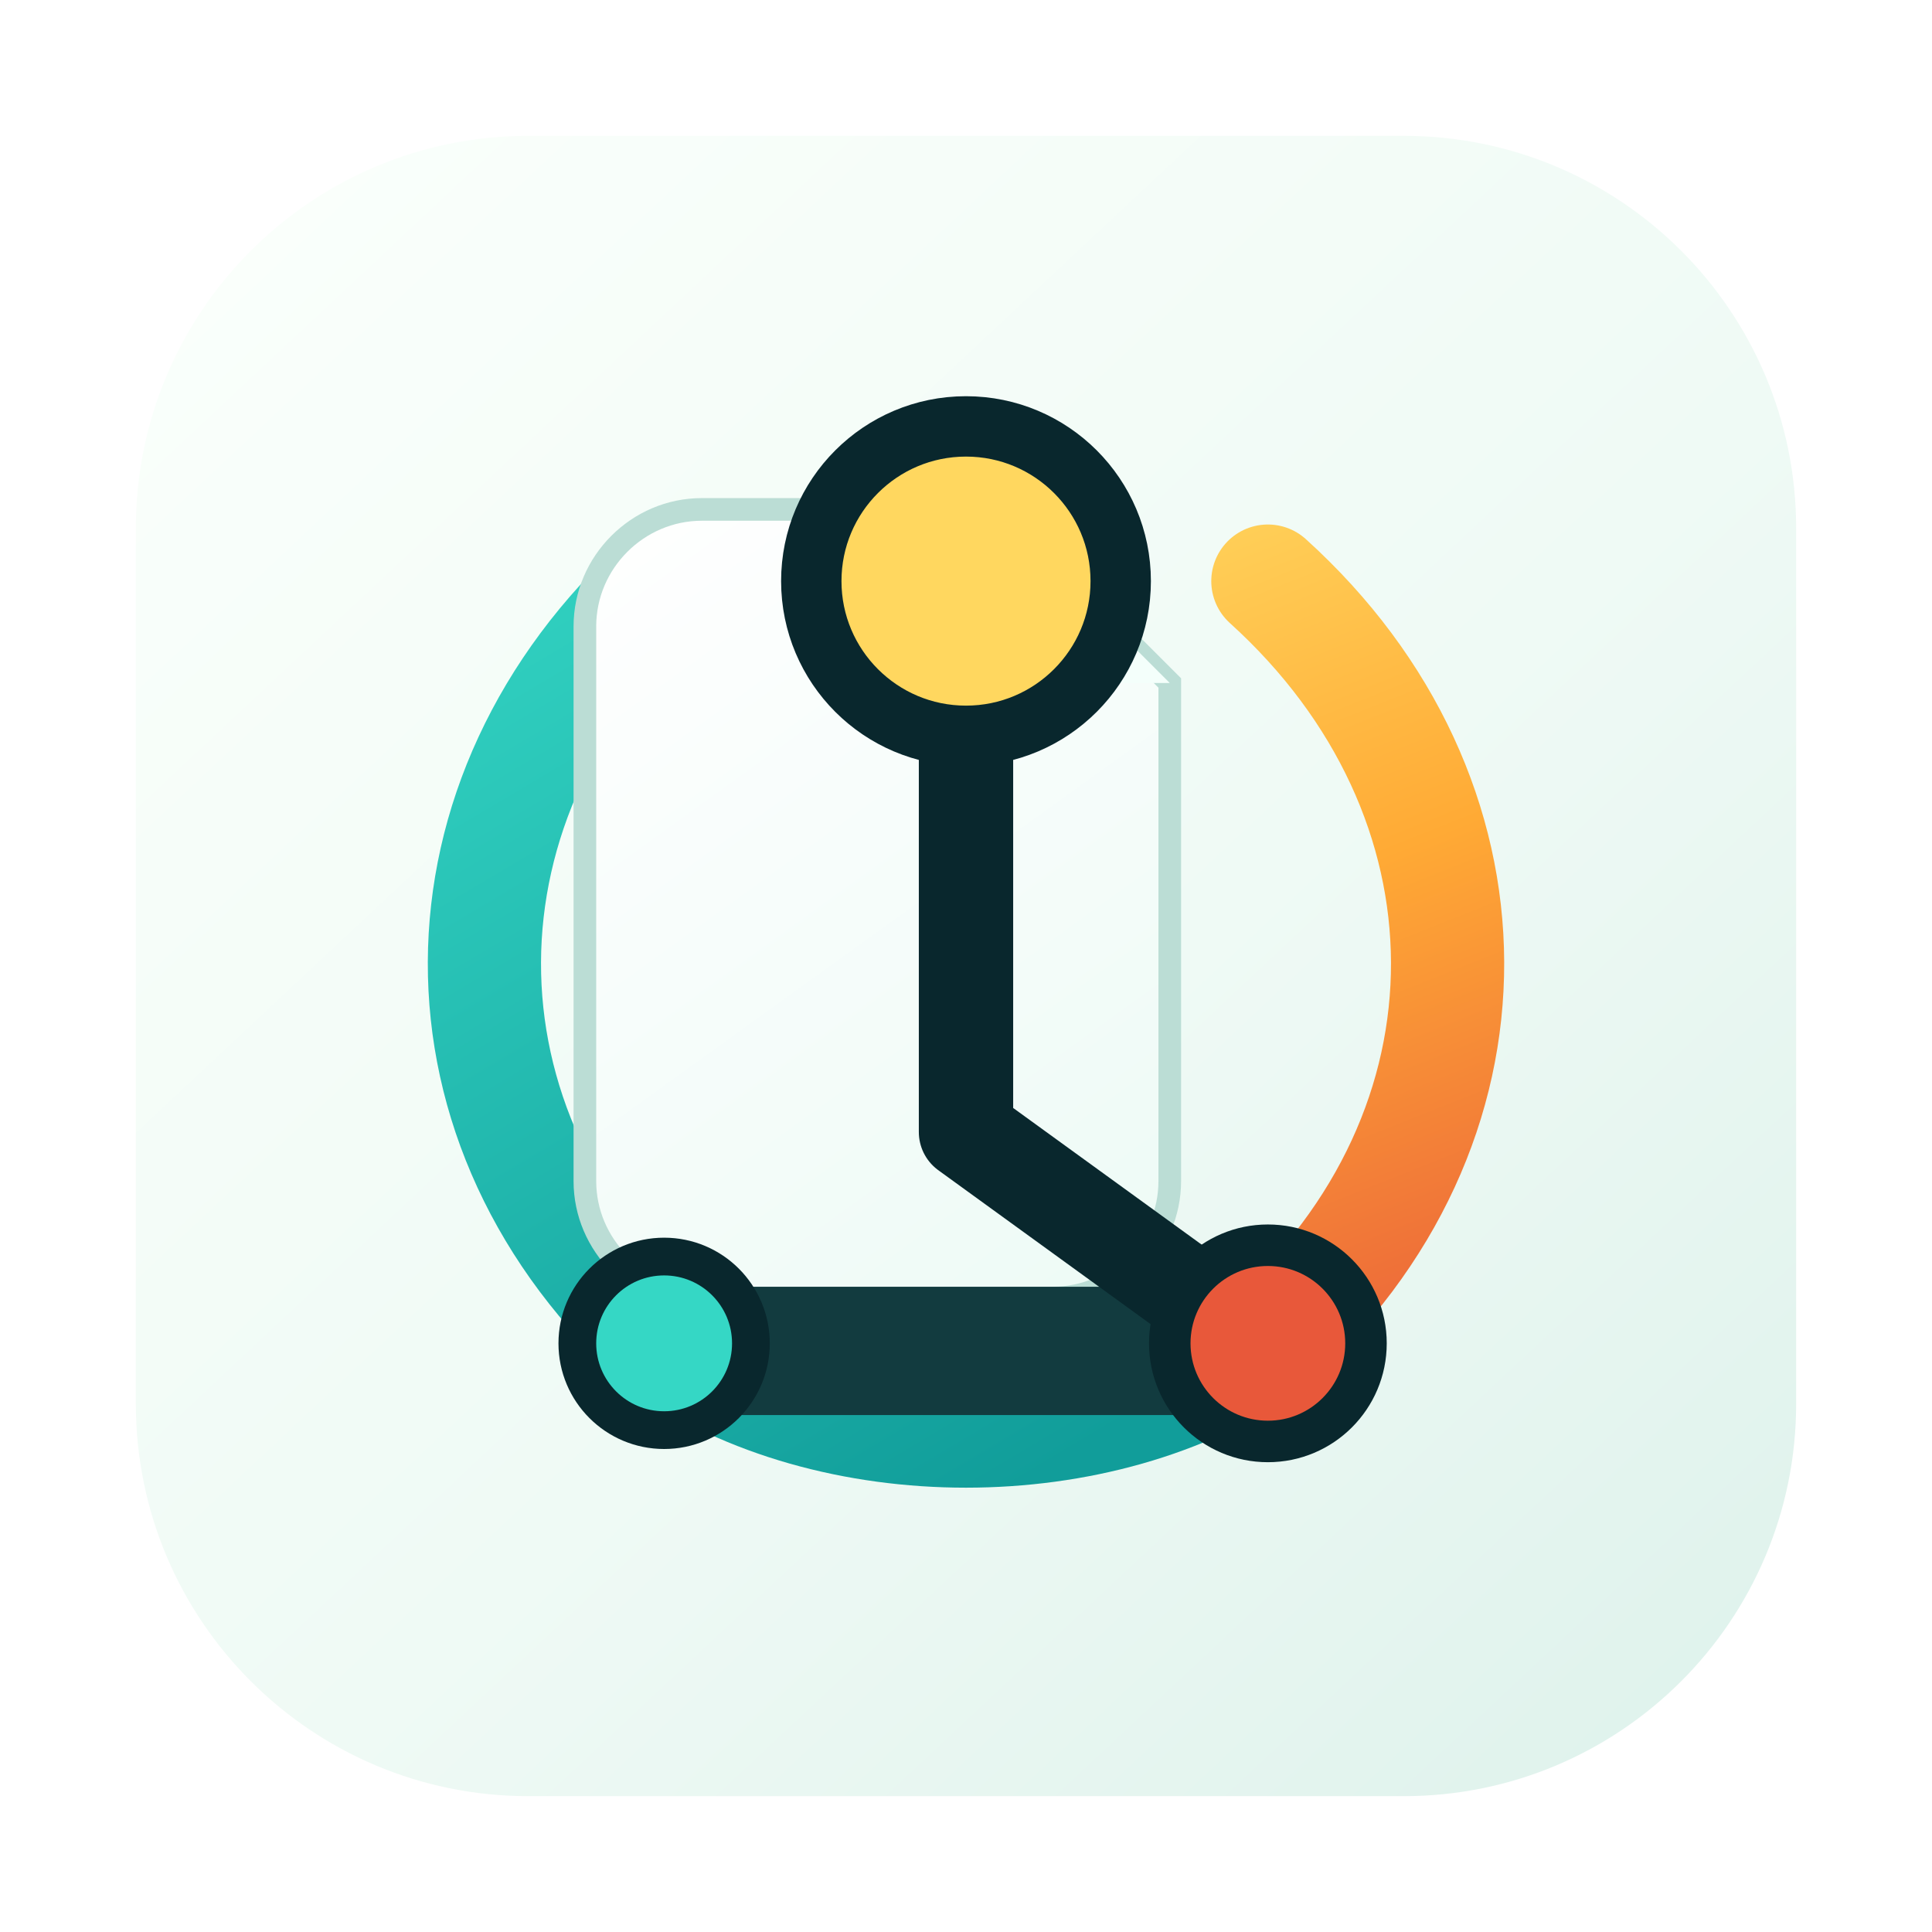
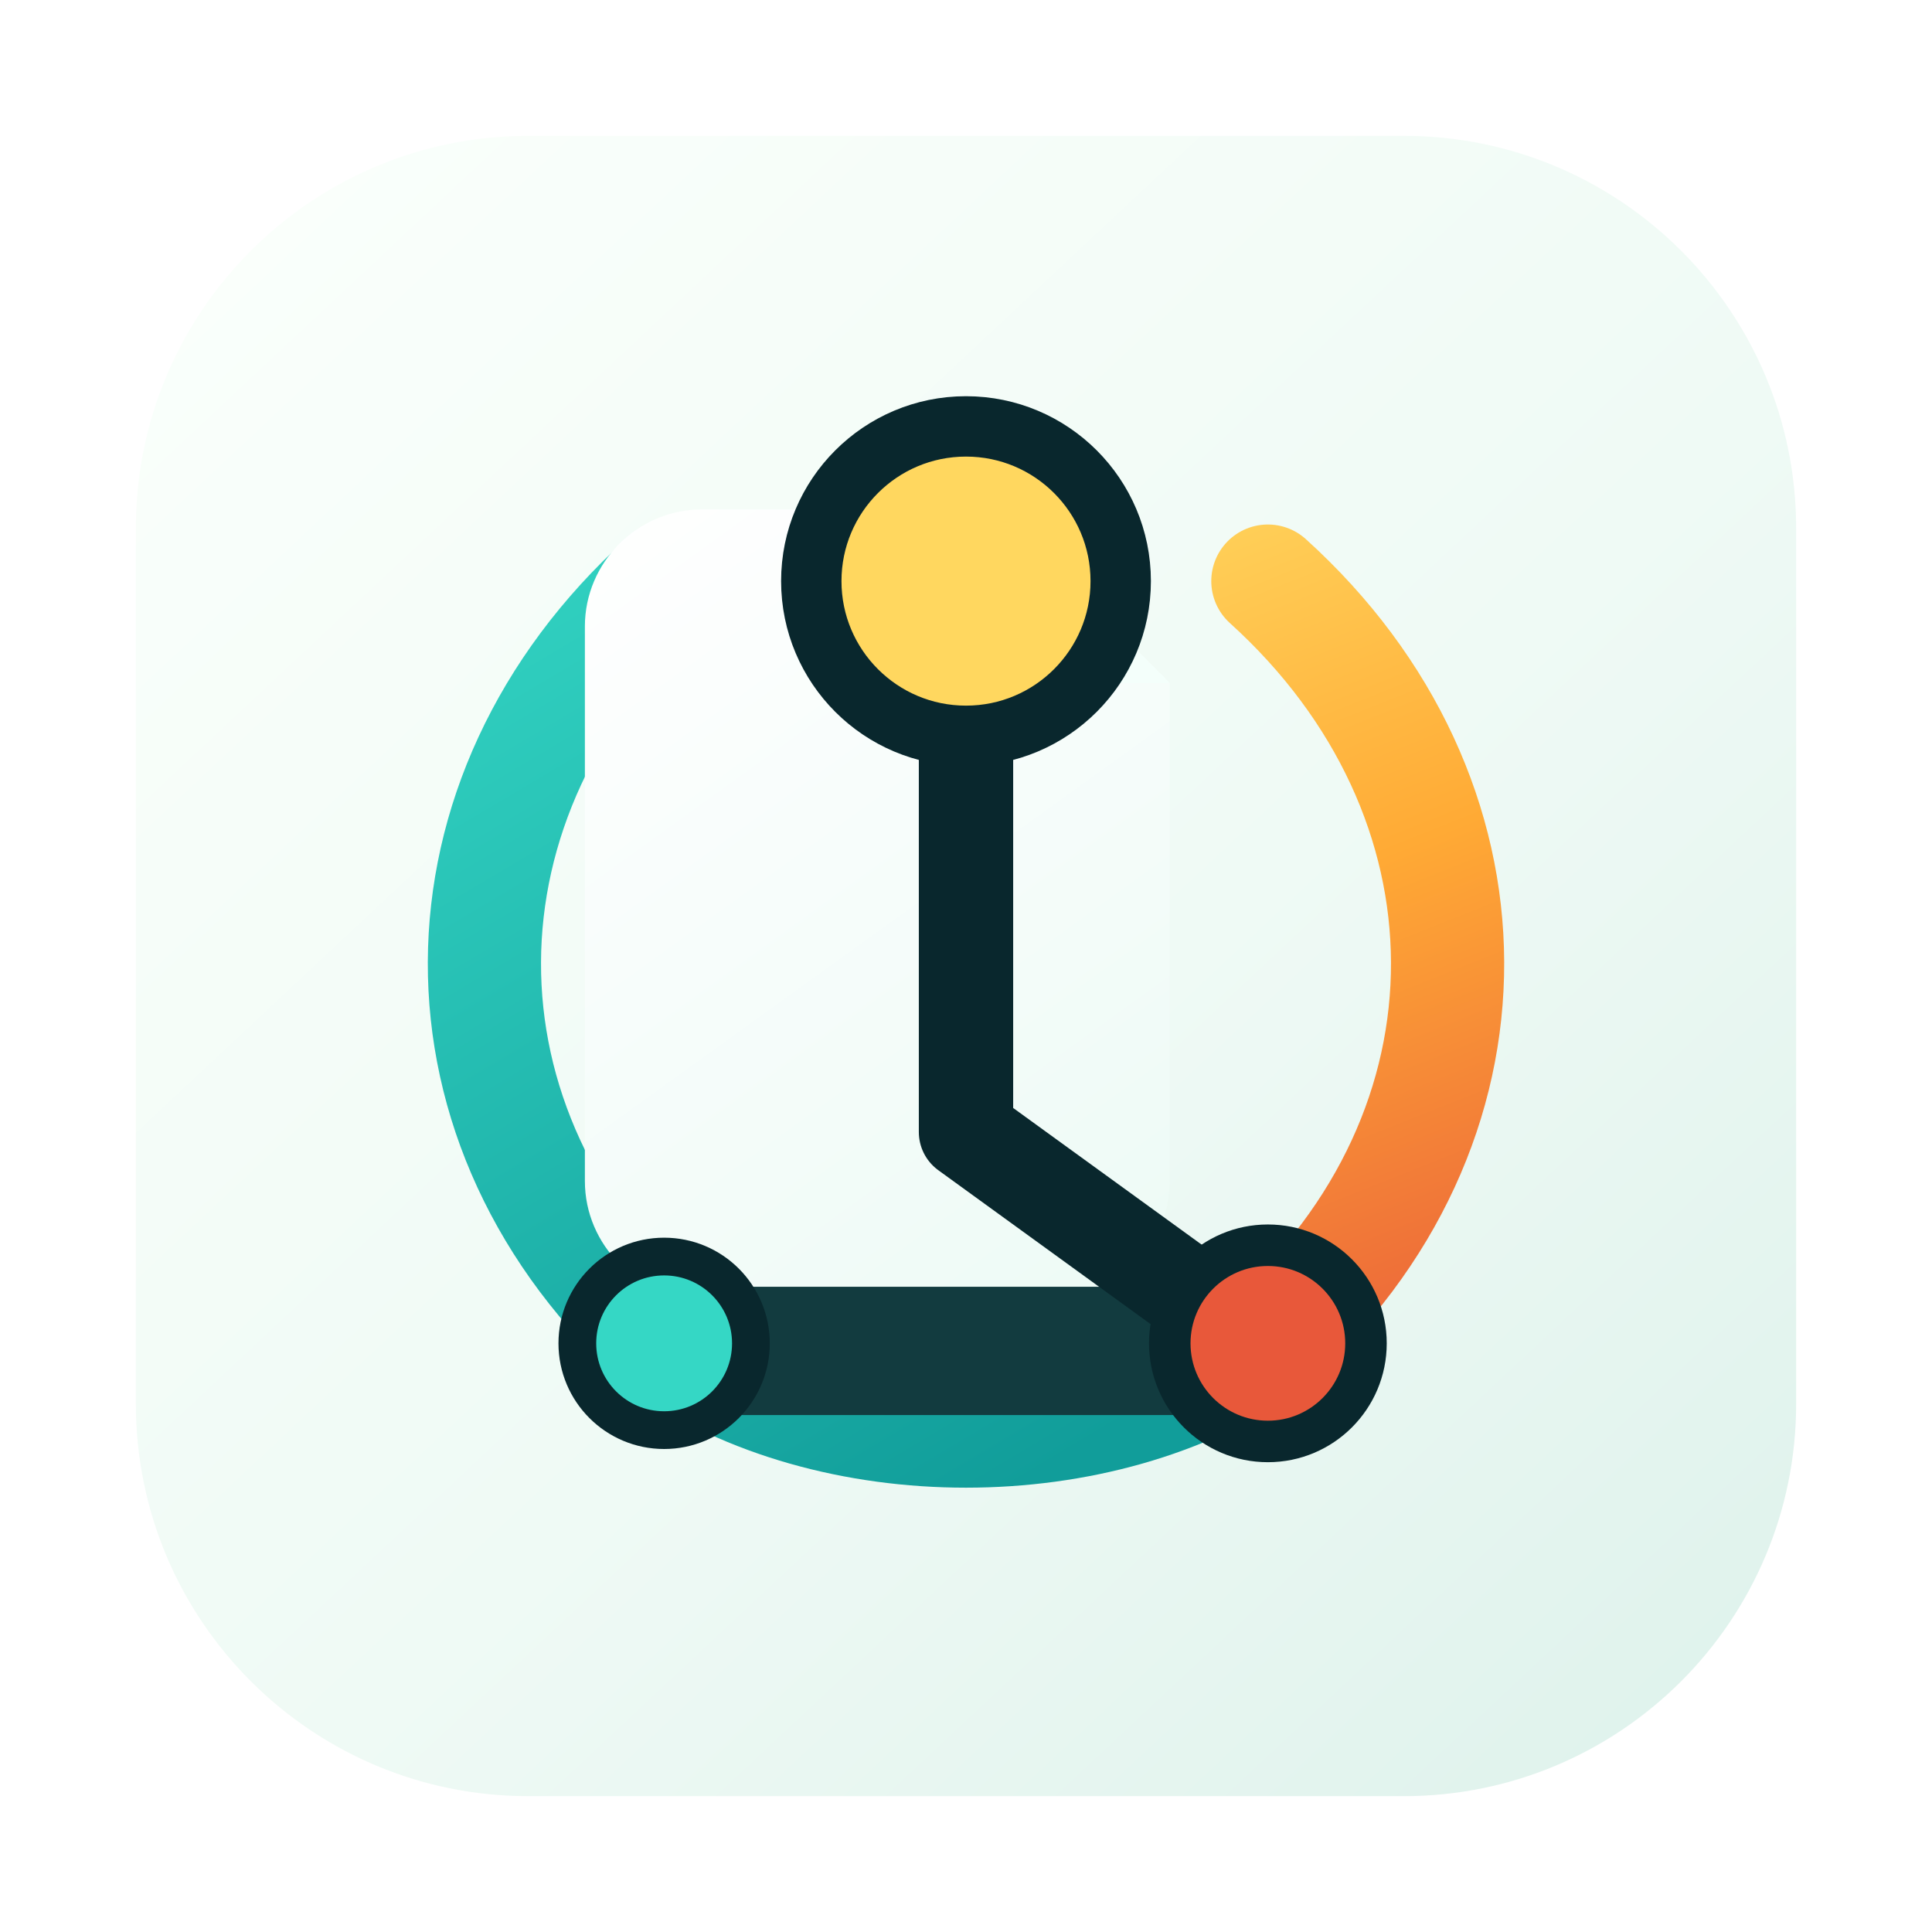
<svg xmlns="http://www.w3.org/2000/svg" viewBox="0 0 512 512" role="img" aria-labelledby="title desc">
  <defs>
    <linearGradient id="bg" x1="70" y1="54" x2="452" y2="462" gradientUnits="userSpaceOnUse">
      <stop offset="0" stop-color="#FAFFFB" />
      <stop offset="0.56" stop-color="#EFFAF5" />
      <stop offset="1" stop-color="#DFF2EC" />
    </linearGradient>
    <linearGradient id="paper" x1="158" y1="132" x2="318" y2="354" gradientUnits="userSpaceOnUse">
      <stop offset="0" stop-color="#FFFFFF" />
      <stop offset="1" stop-color="#ECFAF5" />
    </linearGradient>
    <linearGradient id="teal" x1="116" y1="126" x2="274" y2="392" gradientUnits="userSpaceOnUse">
      <stop offset="0" stop-color="#35D7C5" />
      <stop offset="1" stop-color="#119D9A" />
    </linearGradient>
    <linearGradient id="amber" x1="299" y1="128" x2="397" y2="374" gradientUnits="userSpaceOnUse">
      <stop offset="0" stop-color="#FFD75F" />
      <stop offset="0.44" stop-color="#FFAA35" />
      <stop offset="1" stop-color="#E8583A" />
    </linearGradient>
  </defs>
  <rect x="36" y="36" width="440" height="440" rx="104" fill="url(#bg)" />
  <path d="M176 154c-63 57-64 145 0 202" fill="none" stroke="url(#teal)" stroke-width="30" stroke-linecap="round" />
  <path d="M336 154c63 57 64 145 0 202" fill="none" stroke="url(#amber)" stroke-width="30" stroke-linecap="round" />
  <path d="M176 356c44 31 116 31 160 0" fill="none" stroke="url(#teal)" stroke-width="30" stroke-linecap="round" />
-   <path d="M155 166c0-17 14-31 31-31h78l46 46v132c0 17-14 31-31 31h-93c-17 0-31-14-31-31V166z" fill="url(#paper)" stroke="#BBDDD5" stroke-width="6" />
+   <path d="M155 166c0-17 14-31 31-31h78l46 46v132c0 17-14 31-31 31h-93c-17 0-31-14-31-31V166z" fill="url(#paper)" />
  <path d="M264 135v46h46" fill="#F4FFFB" />
  <path d="M166 358h180" stroke="#123B3F" stroke-width="34" stroke-linecap="round" />
  <path d="M256 154v146l80 58" fill="none" stroke="#09272D" stroke-width="25" stroke-linecap="round" stroke-linejoin="round" />
  <circle cx="256" cy="154" r="41" fill="#FFD75F" stroke="#09272D" stroke-width="16" />
  <circle cx="176" cy="356" r="23" fill="#35D7C5" stroke="#09272D" stroke-width="10" />
  <circle cx="336" cy="356" r="26" fill="#E8583A" stroke="#09272D" stroke-width="11" />
</svg>
